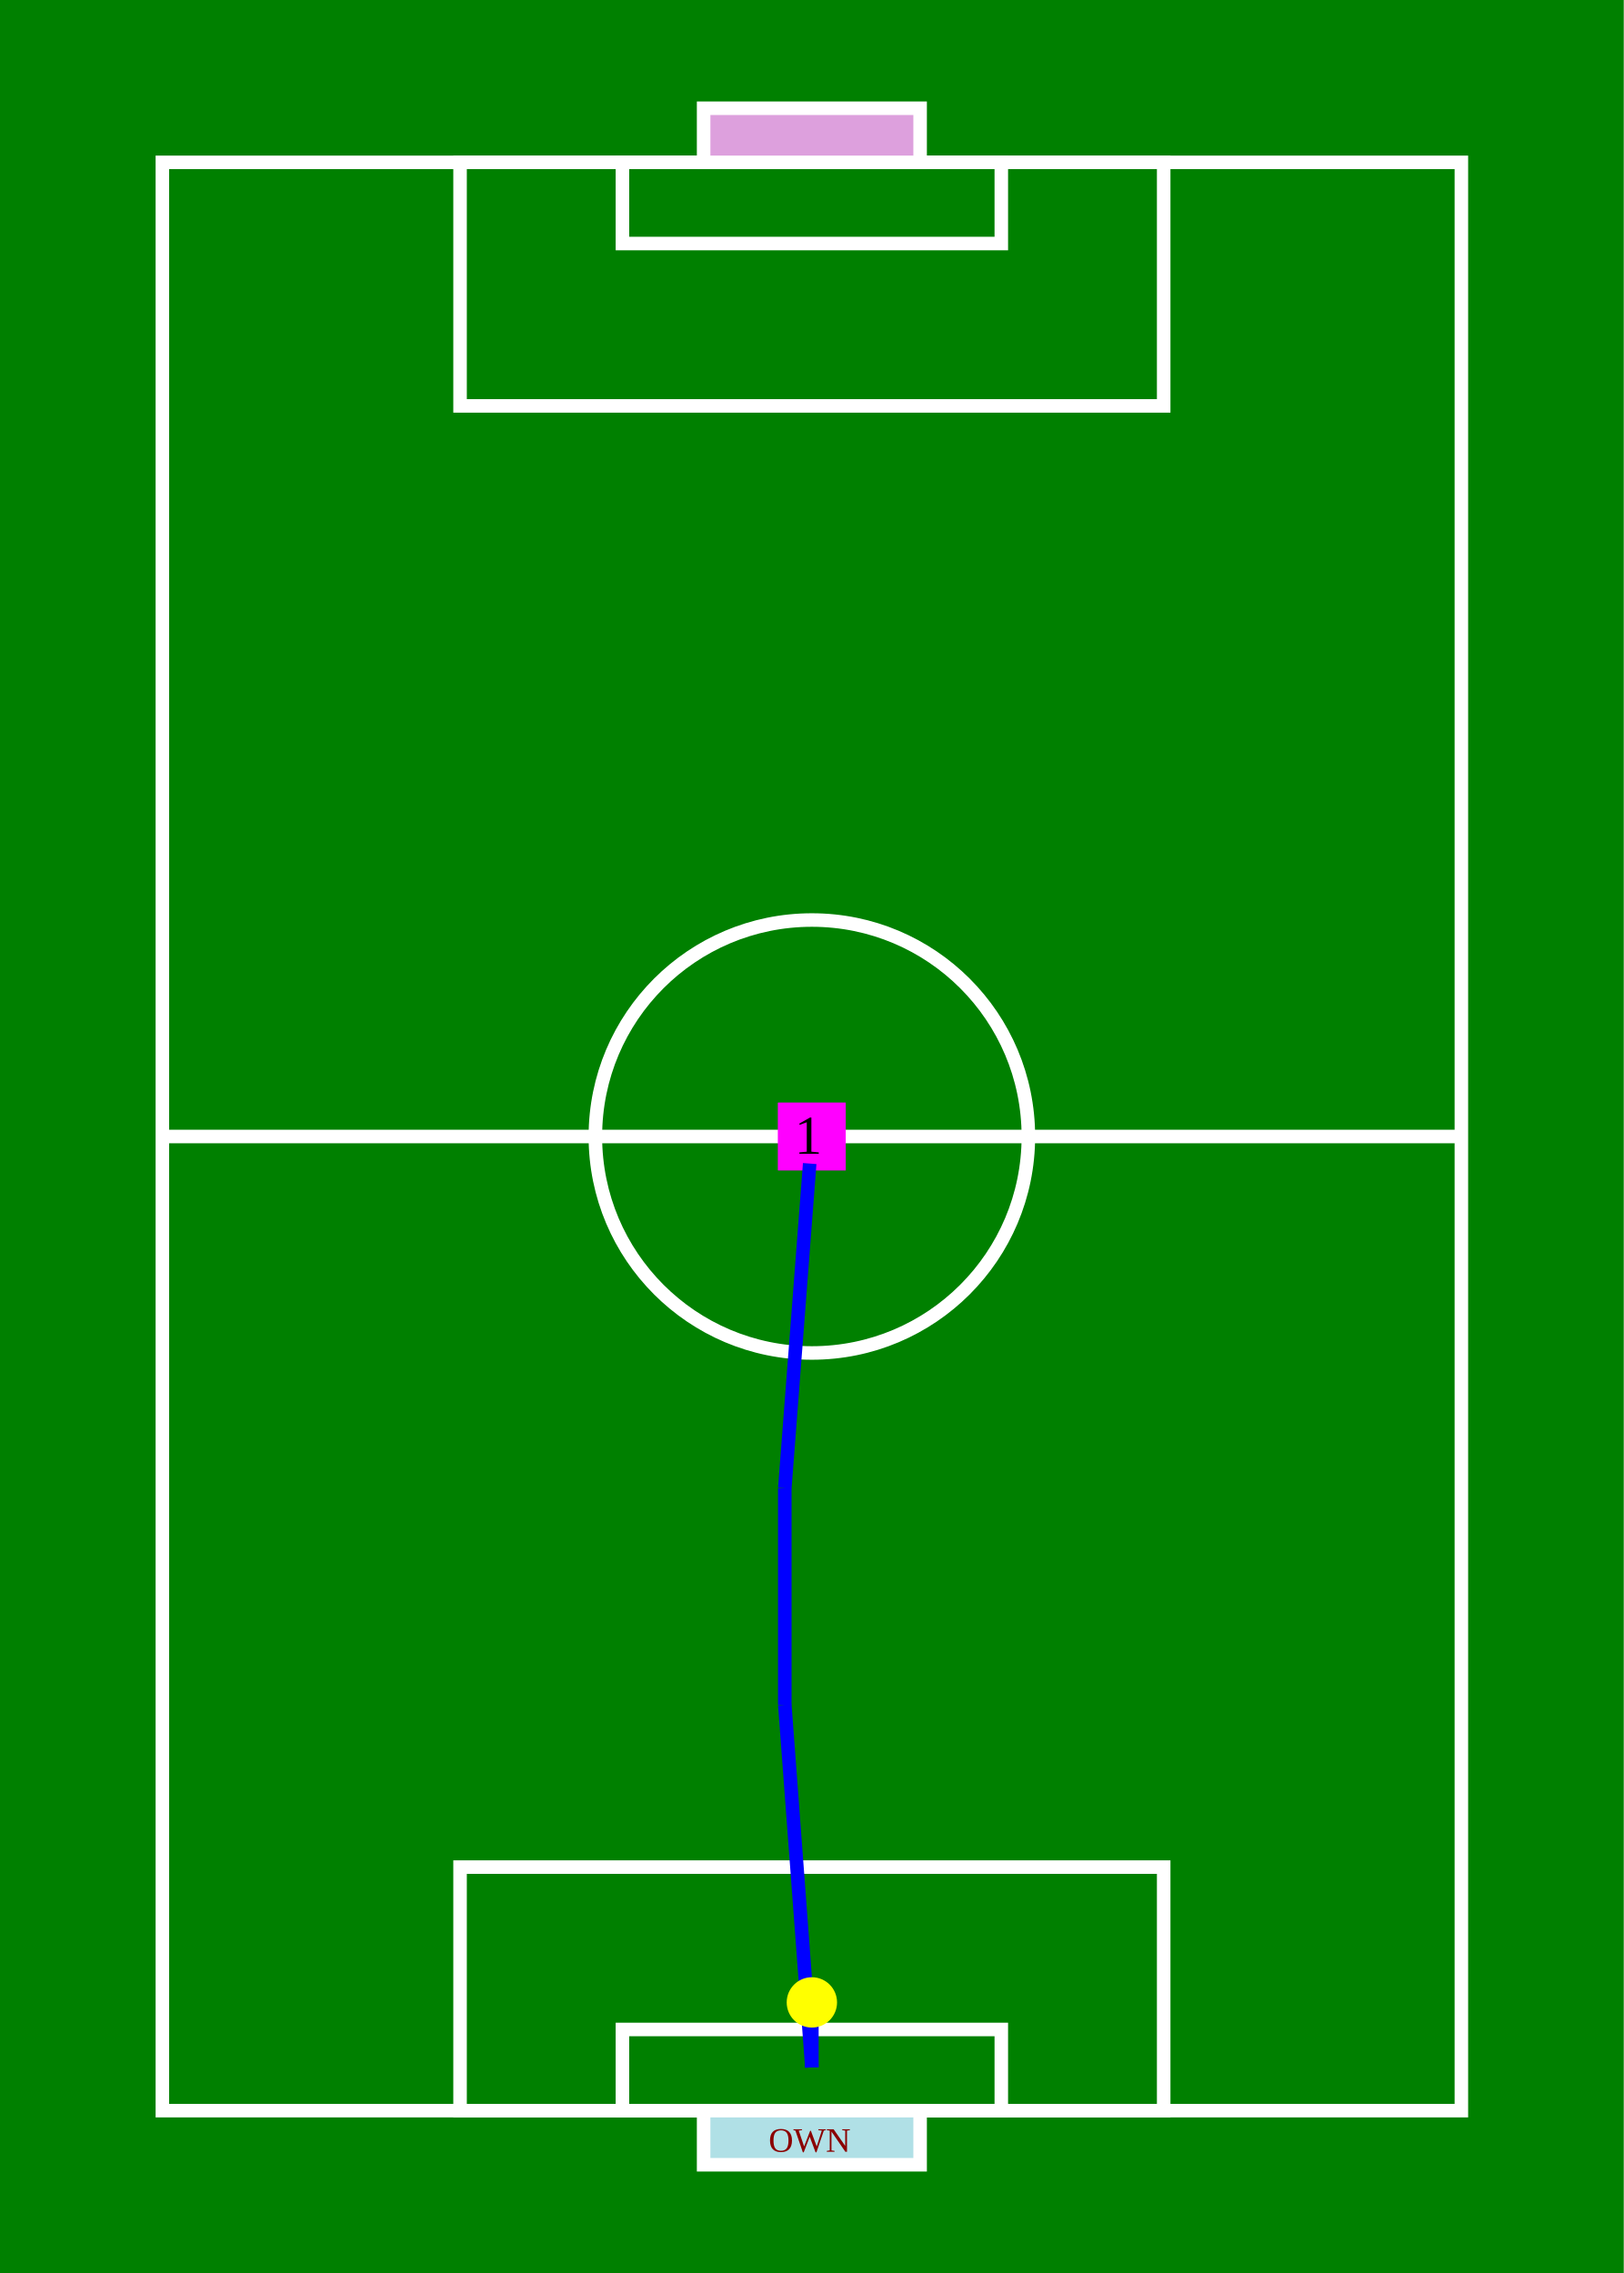
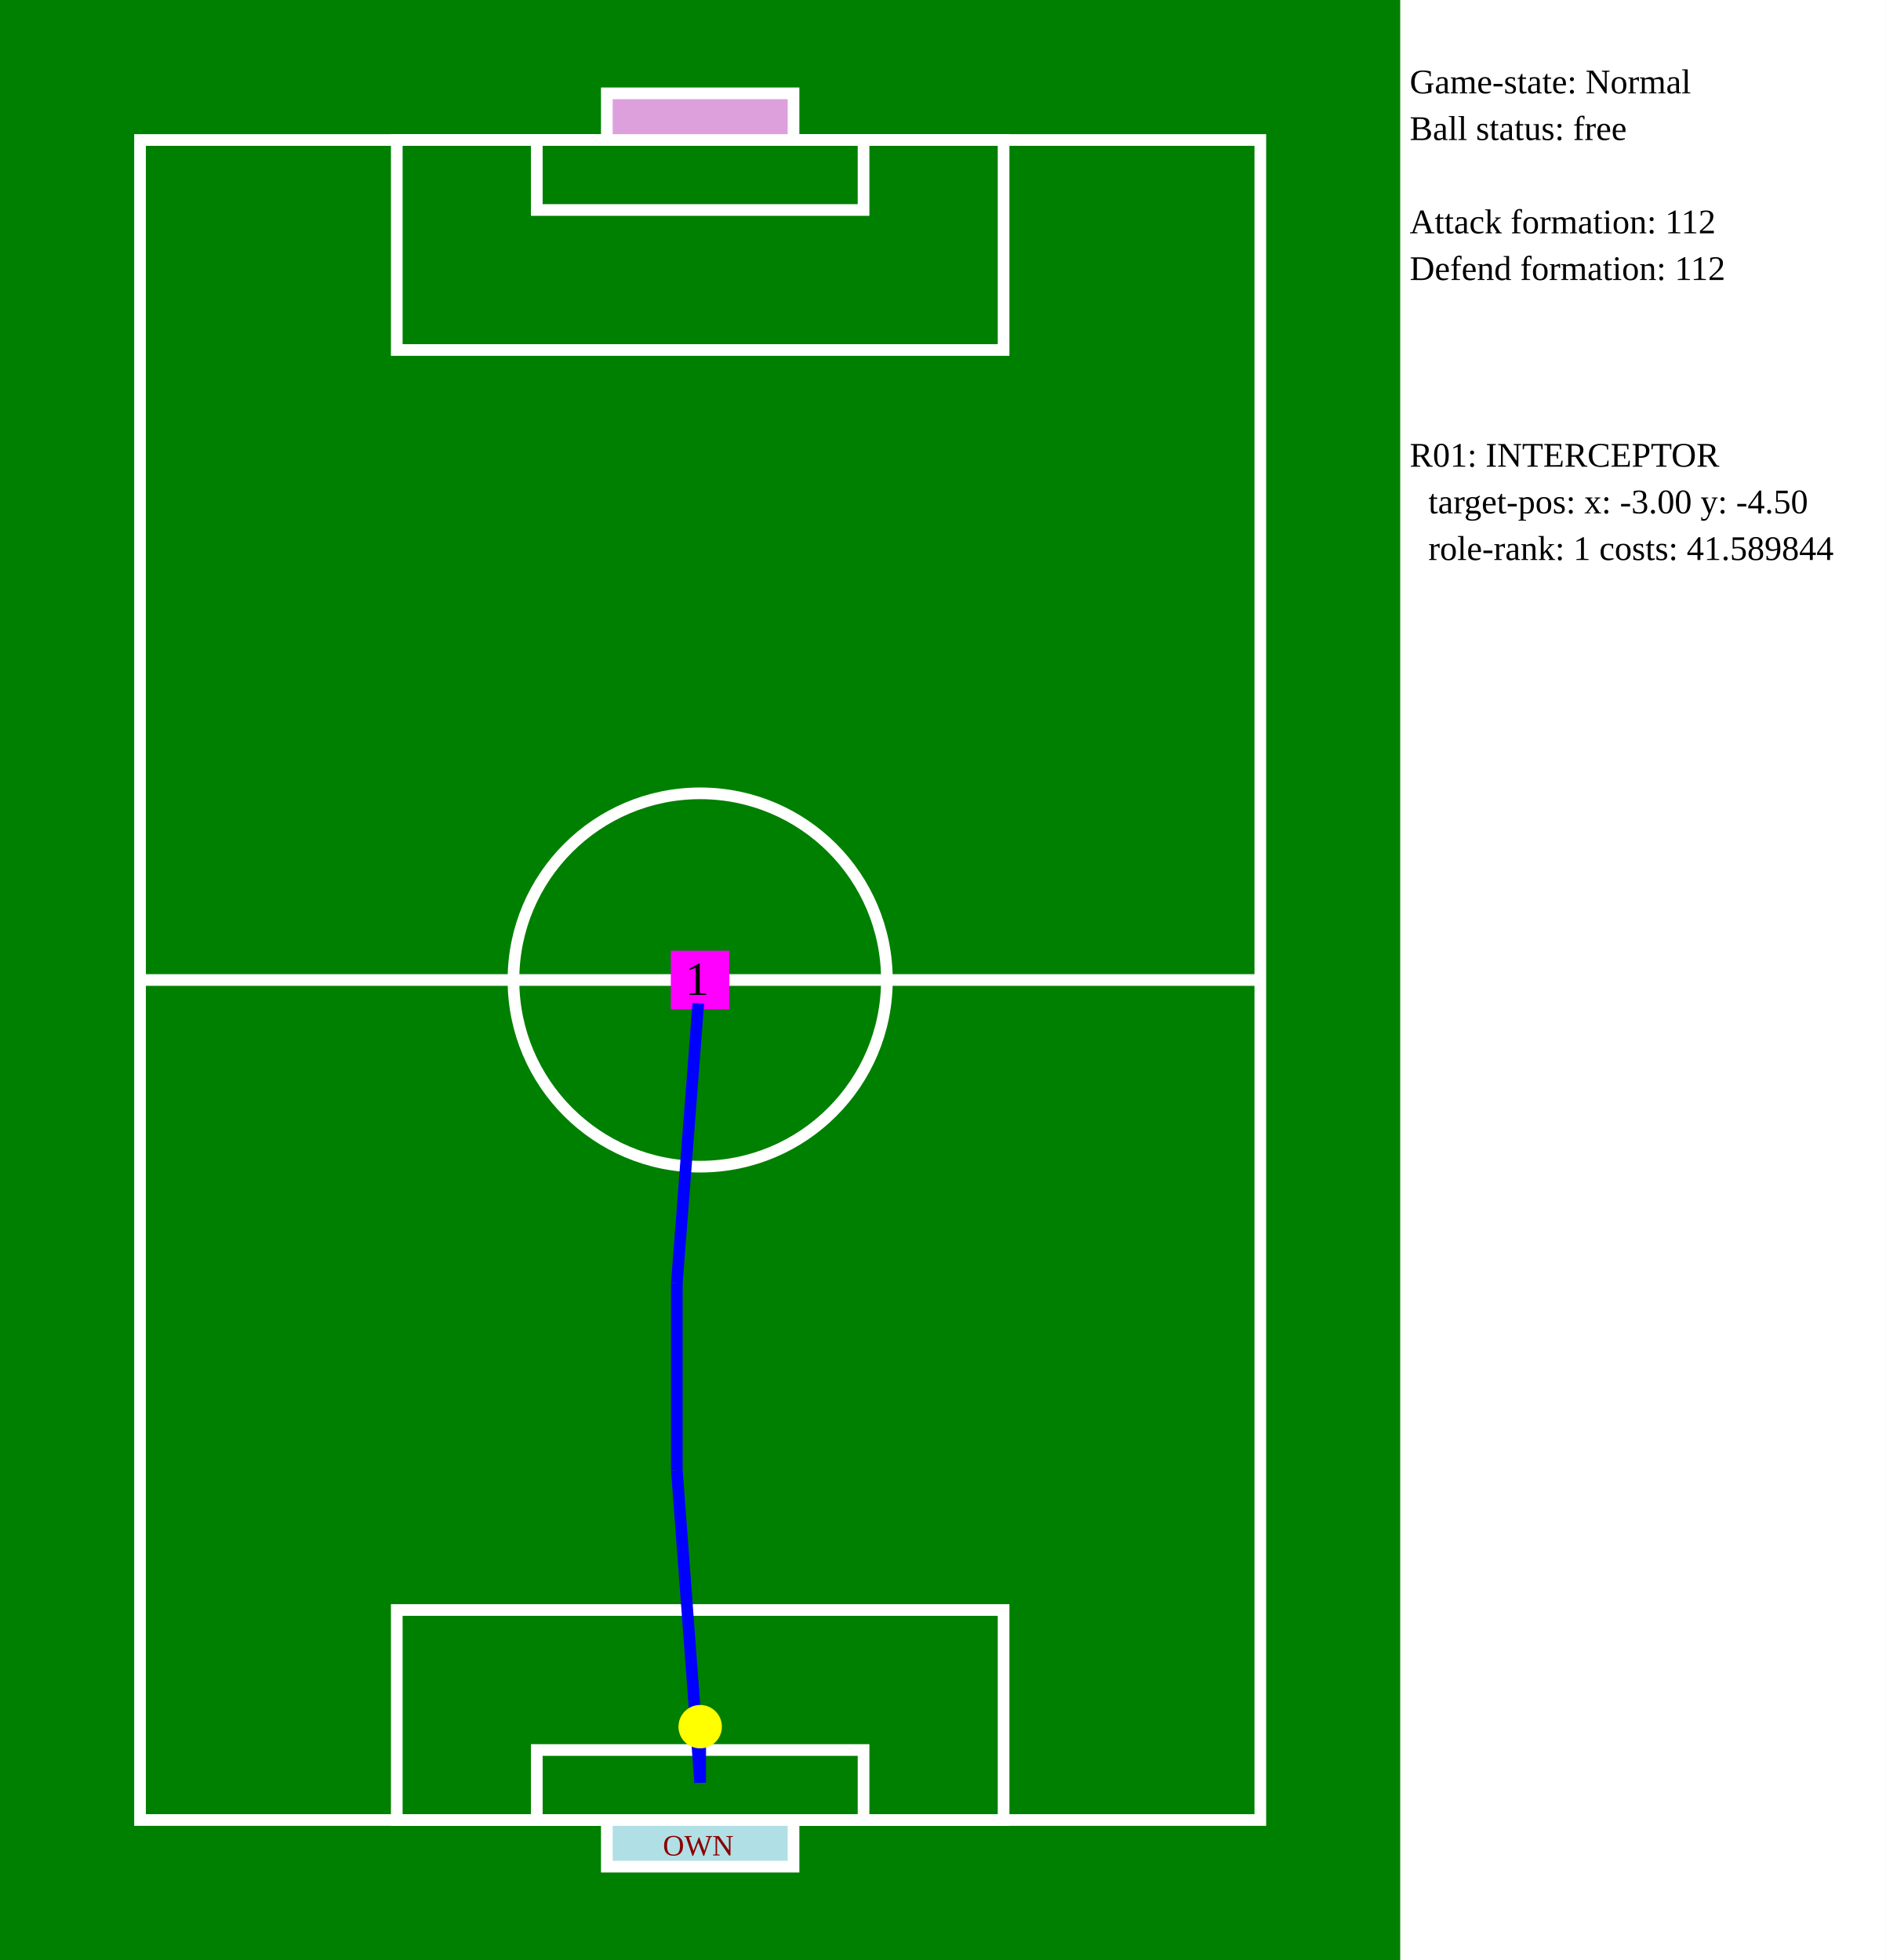
- <svg xmlns="http://www.w3.org/2000/svg" width="15.00cm" height="21.00cm" version="1.1">
+ <svg xmlns="http://www.w3.org/2000/svg" width="20.20cm" height="21.00cm" version="1.1">
  <rect x="0cm" y="0cm" width="15.00cm" height="21.00cm" fill="green" stroke-width="0.02cm" />
+   <rect x="15.00cm" y="0cm" width="5.20cm" height="21.00cm" fill="white" stroke-width="0.02cm" />
+   <text x="15.10cm" y="1.00cm" font-size="14" font-weight-absolute="bold" fill="black">Game-state: Normal</text>
+   <text x="15.10cm" y="1.50cm" font-size="14" font-weight-absolute="bold" fill="black">Ball status: free</text>
+   <text x="15.10cm" y="2.50cm" font-size="14" font-weight-absolute="bold" fill="black">Attack formation: 112</text>
+   <text x="15.10cm" y="3.00cm" font-size="14" font-weight-absolute="bold" fill="black">Defend formation: 112</text>
+   <text x="15.10cm" y="5.00cm" font-size="14" font-weight-absolute="bold" fill="black">R01: INTERCEPTOR</text>
+   <text x="15.30cm" y="5.50cm" font-size="14" font-weight-absolute="bold" fill="black">target-pos: x: -3.00 y: -4.50</text>
+   <text x="15.30cm" y="6.00cm" font-size="14" font-weight-absolute="bold" fill="black">role-rank: 1 costs: 41.589844</text>
  <rect x="1.50cm" y="1.50cm" width="12.00cm" height="18.00cm" fill="none" stroke="white" stroke-width="0.125cm" />
  <line x1="1.50cm" y1="10.50cm" x2="13.50cm" y2="10.50cm" stroke-width="0.125cm" stroke="white" />
  <circle cx="7.50cm" cy="10.50cm" r="2.00cm" fill="none" stroke="white" stroke-width="0.125cm" />
  <rect x="4.25cm" y="1.50cm" width="6.50cm" height="2.25cm" fill="green" stroke="white" stroke-width="0.125cm" />
  <rect x="4.25cm" y="17.25cm" width="6.50cm" height="2.25cm" fill="green" stroke="white" stroke-width="0.125cm" />
  <rect x="5.75cm" y="1.50cm" width="3.50cm" height="0.75cm" fill="green" stroke="white" stroke-width="0.125cm" />
  <rect x="5.75cm" y="18.75cm" width="3.50cm" height="0.75cm" fill="green" stroke="white" stroke-width="0.125cm" />
  <rect x="6.50cm" y="1.00cm" width="2.00cm" height="0.50cm" fill="plum" stroke="white" stroke-width="0.125cm" />
  <rect x="6.50cm" y="19.50cm" width="2.00cm" height="0.50cm" fill="powderblue" stroke="white" stroke-width="0.125cm" />
  <text x="7.10cm" y="19.88cm" fill="darkred">OWN</text>
  <rect x="7.25cm" y="10.25cm" width="0.50cm" height="0.50cm" fill="magenta" stroke="magenta" stroke-width="0.125cm" />
  <rect x="7.25cm" y="10.25cm" width="0.50cm" height="0.50cm" fill="magenta" stroke="magenta" stroke-width="0.125cm" />
  <line x1="7.48cm" y1="10.75cm" x2="7.25cm" y2="13.75cm" stroke-width="0.125cm" stroke="blue" />
  <line x1="7.25cm" y1="13.75cm" x2="7.25cm" y2="15.75cm" stroke-width="0.125cm" stroke="blue" />
  <line x1="7.25cm" y1="15.75cm" x2="7.50cm" y2="19.10cm" stroke-width="0.125cm" stroke="blue" />
  <line x1="7.50cm" y1="19.10cm" x2="7.50cm" y2="18.50cm" stroke-width="0.125cm" stroke="blue" />
  <circle cx="7.50cm" cy="18.50cm" r="0.17cm" fill="yellow" stroke="yellow" stroke-width="0.125cm" />
  <text x="7.34cm" y="10.66cm" font-size="large" font-weight-absolute="bold" fill="black">1</text>
  <circle cx="7.50cm" cy="28.00cm" r="0.11cm" fill="orange" stroke="orange" stroke-width="0.125cm" />
</svg>
